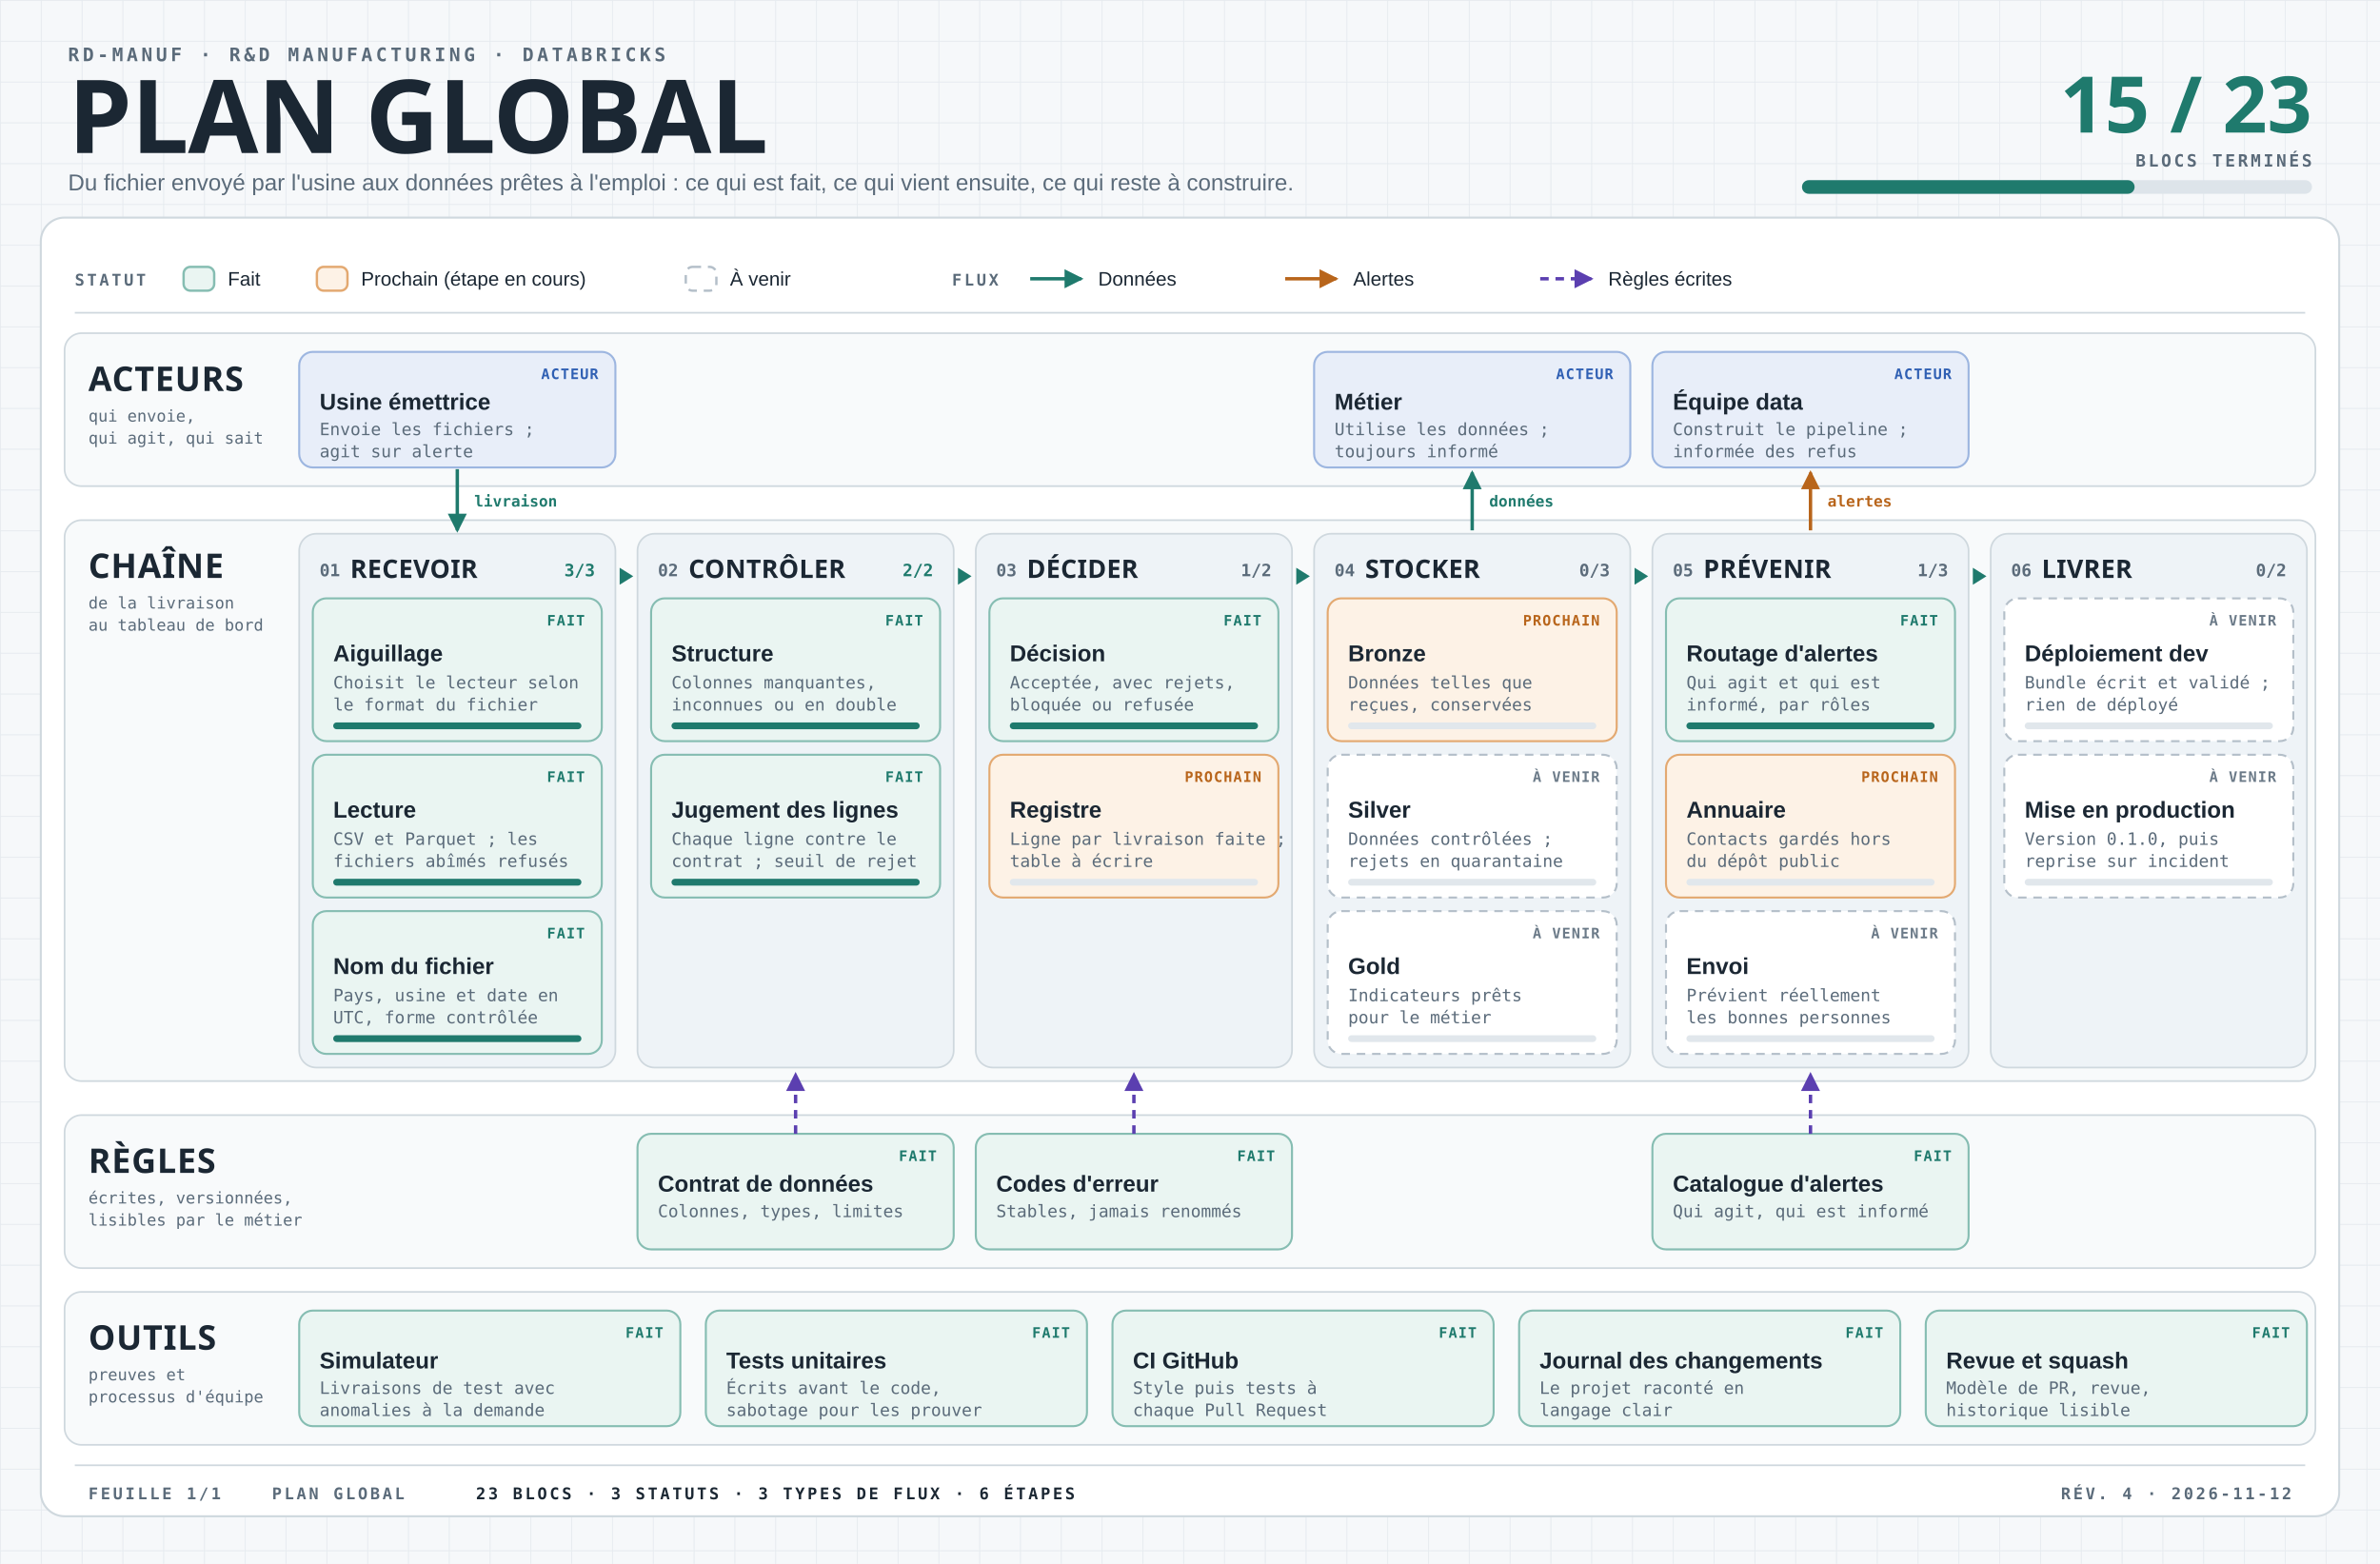
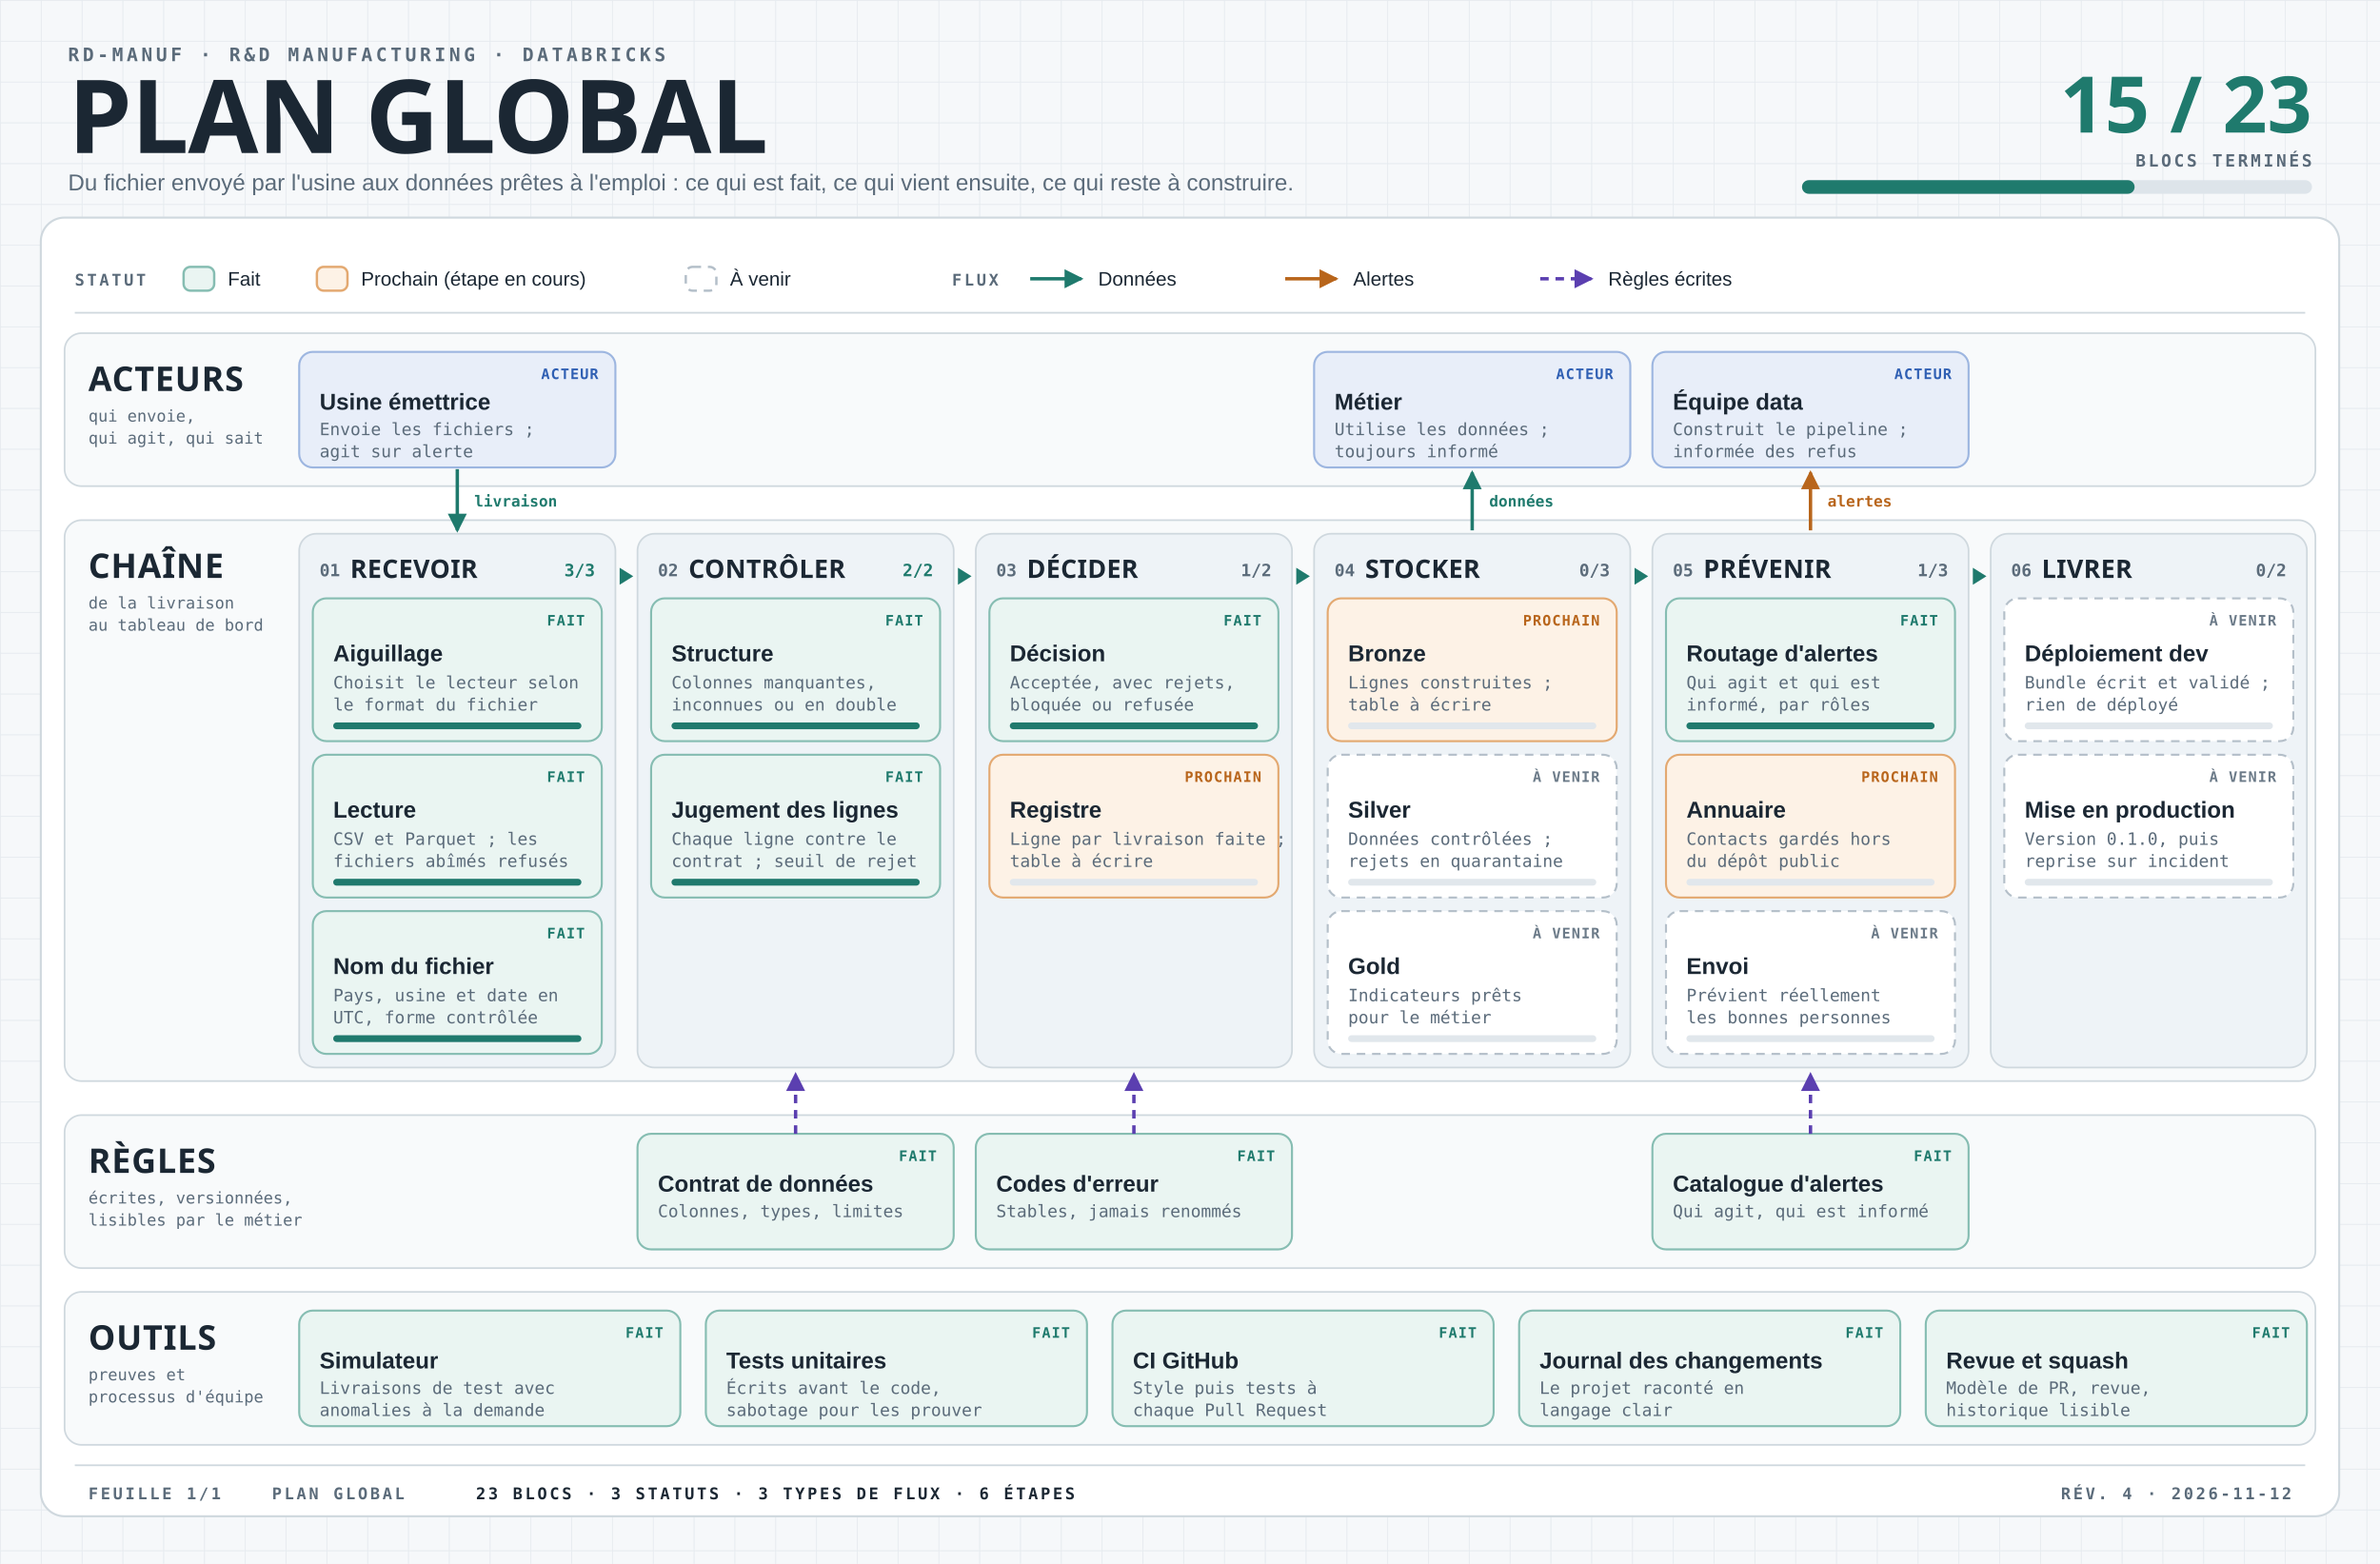
<svg xmlns="http://www.w3.org/2000/svg" viewBox="0 0 1400 920" width="1400" height="920" role="img" aria-labelledby="t d">
  <defs>
    <pattern id="grille" width="24" height="24" patternUnits="userSpaceOnUse">
      <path d="M24 0H0V24" fill="none" stroke="#e6ebef" stroke-width="1" />
    </pattern>
    <marker id="fd" viewBox="0 0 10 10" refX="8" refY="5" markerWidth="7" markerHeight="7" orient="auto-start-reverse">
      <path d="M1 1L9 5L1 9z" fill="#1f7a6d" />
    </marker>
    <marker id="fa" viewBox="0 0 10 10" refX="8" refY="5" markerWidth="7" markerHeight="7" orient="auto-start-reverse">
      <path d="M1 1L9 5L1 9z" fill="#b8651b" />
    </marker>
    <marker id="fr" viewBox="0 0 10 10" refX="8" refY="5" markerWidth="7" markerHeight="7" orient="auto-start-reverse">
      <path d="M1 1L9 5L1 9z" fill="#5b3fb0" />
    </marker>
  </defs>
  <rect x="0" y="0" width="1400" height="920" rx="0" fill="#f6f8fa" />
  <rect x="0" y="0" width="1400" height="920" rx="0" fill="url(#grille)" />
  <text x="40" y="36" font-family="ui-monospace,SFMono-Regular,Menlo,Consolas,'DejaVu Sans Mono',monospace" font-size="11" font-weight="600" fill="#5b6b7a" text-anchor="start" letter-spacing="2">RD-MANUF  ·  R&amp;D MANUFACTURING  ·  DATABRICKS</text>
  <text x="40" y="90" font-family="'Bebas Neue','Oswald','Arial Narrow','Helvetica Neue Condensed',Impact,sans-serif" font-size="60" font-weight="800" fill="#1b2733" text-anchor="start" letter-spacing="-0.5">PLAN GLOBAL</text>
  <text x="40" y="112" font-family="'Segoe UI','Helvetica Neue',Arial,sans-serif" font-size="13.5" font-weight="400" fill="#5b6b7a" text-anchor="start">Du fichier envoyé par l'usine aux données prêtes à l'emploi : ce qui est fait, ce qui vient ensuite, ce qui reste à construire.</text>
  <text x="1360" y="78" font-family="'Bebas Neue','Oswald','Arial Narrow','Helvetica Neue Condensed',Impact,sans-serif" font-size="46" font-weight="800" fill="#1f7a6d" text-anchor="end">15 / 23</text>
  <text x="1360" y="98" font-family="ui-monospace,SFMono-Regular,Menlo,Consolas,'DejaVu Sans Mono',monospace" font-size="10" font-weight="600" fill="#5b6b7a" text-anchor="end" letter-spacing="1.5">BLOCS TERMINÉS</text>
  <rect x="1060" y="106" width="300" height="8" rx="4" fill="#dde4ea" />
  <rect x="1060" y="106" width="195.652" height="8" rx="4" fill="#1f7a6d" />
  <rect x="24" y="128" width="1352" height="764" rx="14" fill="#ffffff" stroke="#cfd8de" stroke-width="1.2" />
  <text x="44" y="168" font-family="ui-monospace,SFMono-Regular,Menlo,Consolas,'DejaVu Sans Mono',monospace" font-size="9.5" font-weight="700" fill="#5b6b7a" text-anchor="start" letter-spacing="1.5">STATUT</text>
  <rect x="108" y="157" width="18" height="14" rx="4" fill="#eaf5f2" stroke="#86bdb2" stroke-width="1.4" />
  <text x="134" y="168" font-family="'Segoe UI','Helvetica Neue',Arial,sans-serif" font-size="11.5" font-weight="500" fill="#1b2733" text-anchor="start">Fait</text>
  <rect x="186.4" y="157" width="18" height="14" rx="4" fill="#fdf2e6" stroke="#e3a971" stroke-width="1.4" />
  <text x="212.4" y="168" font-family="'Segoe UI','Helvetica Neue',Arial,sans-serif" font-size="11.5" font-weight="500" fill="#1b2733" text-anchor="start">Prochain (étape en cours)</text>
  <rect x="403.4" y="157" width="18" height="14" rx="4" fill="#ffffff" stroke="#b4bfc9" stroke-width="1.4" stroke-dasharray="5 4" />
  <text x="429.4" y="168" font-family="'Segoe UI','Helvetica Neue',Arial,sans-serif" font-size="11.5" font-weight="500" fill="#1b2733" text-anchor="start">À venir</text>
  <text x="560" y="168" font-family="ui-monospace,SFMono-Regular,Menlo,Consolas,'DejaVu Sans Mono',monospace" font-size="9.5" font-weight="700" fill="#5b6b7a" text-anchor="start" letter-spacing="1.5">FLUX</text>
  <line x1="606" y1="164" x2="636" y2="164" stroke="#1f7a6d" stroke-width="2" marker-end="url(#fd)" />
  <text x="646" y="168" font-family="'Segoe UI','Helvetica Neue',Arial,sans-serif" font-size="11.5" font-weight="500" fill="#1b2733" text-anchor="start">Données</text>
  <line x1="756" y1="164" x2="786" y2="164" stroke="#b8651b" stroke-width="2" marker-end="url(#fa)" />
  <text x="796" y="168" font-family="'Segoe UI','Helvetica Neue',Arial,sans-serif" font-size="11.5" font-weight="500" fill="#1b2733" text-anchor="start">Alertes</text>
  <line x1="906" y1="164" x2="936" y2="164" stroke="#5b3fb0" stroke-width="2" stroke-dasharray="5 4" marker-end="url(#fr)" />
  <text x="946" y="168" font-family="'Segoe UI','Helvetica Neue',Arial,sans-serif" font-size="11.5" font-weight="500" fill="#1b2733" text-anchor="start">Règles écrites</text>
  <line x1="44" y1="184" x2="1356" y2="184" stroke="#cfd8de" stroke-width="1" />
  <rect x="38" y="196" width="1324" height="90" rx="10" fill="#f8fafb" stroke="#cfd8de" stroke-width="1" />
  <text x="52" y="230" font-family="'Bebas Neue','Oswald','Arial Narrow','Helvetica Neue Condensed',Impact,sans-serif" font-size="20" font-weight="800" fill="#1b2733" text-anchor="start" letter-spacing="0.5">ACTEURS</text>
  <text x="52" y="248" font-family="ui-monospace,SFMono-Regular,Menlo,Consolas,'DejaVu Sans Mono',monospace" font-size="9.5" font-weight="400" fill="#5b6b7a" text-anchor="start">qui envoie,</text>
  <text x="52" y="261" font-family="ui-monospace,SFMono-Regular,Menlo,Consolas,'DejaVu Sans Mono',monospace" font-size="9.5" font-weight="400" fill="#5b6b7a" text-anchor="start">qui agit, qui sait</text>
  <rect x="38" y="306" width="1324" height="330" rx="10" fill="#f8fafb" stroke="#cfd8de" stroke-width="1" />
  <text x="52" y="340" font-family="'Bebas Neue','Oswald','Arial Narrow','Helvetica Neue Condensed',Impact,sans-serif" font-size="20" font-weight="800" fill="#1b2733" text-anchor="start" letter-spacing="0.5">CHAÎNE</text>
  <text x="52" y="358" font-family="ui-monospace,SFMono-Regular,Menlo,Consolas,'DejaVu Sans Mono',monospace" font-size="9.5" font-weight="400" fill="#5b6b7a" text-anchor="start">de la livraison</text>
  <text x="52" y="371" font-family="ui-monospace,SFMono-Regular,Menlo,Consolas,'DejaVu Sans Mono',monospace" font-size="9.5" font-weight="400" fill="#5b6b7a" text-anchor="start">au tableau de bord</text>
  <rect x="38" y="656" width="1324" height="90" rx="10" fill="#f8fafb" stroke="#cfd8de" stroke-width="1" />
  <text x="52" y="690" font-family="'Bebas Neue','Oswald','Arial Narrow','Helvetica Neue Condensed',Impact,sans-serif" font-size="20" font-weight="800" fill="#1b2733" text-anchor="start" letter-spacing="0.5">RÈGLES</text>
  <text x="52" y="708" font-family="ui-monospace,SFMono-Regular,Menlo,Consolas,'DejaVu Sans Mono',monospace" font-size="9.5" font-weight="400" fill="#5b6b7a" text-anchor="start">écrites, versionnées,</text>
  <text x="52" y="721" font-family="ui-monospace,SFMono-Regular,Menlo,Consolas,'DejaVu Sans Mono',monospace" font-size="9.5" font-weight="400" fill="#5b6b7a" text-anchor="start">lisibles par le métier</text>
  <rect x="38" y="760" width="1324" height="90" rx="10" fill="#f8fafb" stroke="#cfd8de" stroke-width="1" />
  <text x="52" y="794" font-family="'Bebas Neue','Oswald','Arial Narrow','Helvetica Neue Condensed',Impact,sans-serif" font-size="20" font-weight="800" fill="#1b2733" text-anchor="start" letter-spacing="0.5">OUTILS</text>
  <text x="52" y="812" font-family="ui-monospace,SFMono-Regular,Menlo,Consolas,'DejaVu Sans Mono',monospace" font-size="9.5" font-weight="400" fill="#5b6b7a" text-anchor="start">preuves et</text>
  <text x="52" y="825" font-family="ui-monospace,SFMono-Regular,Menlo,Consolas,'DejaVu Sans Mono',monospace" font-size="9.5" font-weight="400" fill="#5b6b7a" text-anchor="start">processus d'équipe</text>
  <rect x="176" y="314" width="186" height="314" rx="10" fill="#eef3f7" stroke="#cfd8de" stroke-width="1" />
  <text x="188" y="339" font-family="ui-monospace,SFMono-Regular,Menlo,Consolas,'DejaVu Sans Mono',monospace" font-size="10" font-weight="600" fill="#5b6b7a" text-anchor="start">01</text>
  <text x="206" y="340" font-family="'Bebas Neue','Oswald','Arial Narrow','Helvetica Neue Condensed',Impact,sans-serif" font-size="15" font-weight="800" fill="#1b2733" text-anchor="start" letter-spacing="0.2">RECEVOIR</text>
  <text x="350" y="339" font-family="ui-monospace,SFMono-Regular,Menlo,Consolas,'DejaVu Sans Mono',monospace" font-size="10" font-weight="700" fill="#1f7a6d" text-anchor="end">3/3</text>
  <rect x="184" y="352" width="170" height="84" rx="8" fill="#eaf5f2" stroke="#86bdb2" stroke-width="1.2" />
  <text x="344" y="368" font-family="ui-monospace,SFMono-Regular,Menlo,Consolas,'DejaVu Sans Mono',monospace" font-size="8.5" font-weight="700" fill="#1f7a6d" text-anchor="end" letter-spacing="0.6">FAIT</text>
  <text x="196" y="389" font-family="'Segoe UI','Helvetica Neue',Arial,sans-serif" font-size="13.5" font-weight="700" fill="#1b2733" text-anchor="start">Aiguillage</text>
  <text x="196" y="405" font-family="ui-monospace,SFMono-Regular,Menlo,Consolas,'DejaVu Sans Mono',monospace" font-size="10" font-weight="400" fill="#5b6b7a" text-anchor="start">Choisit le lecteur selon</text>
  <text x="196" y="418" font-family="ui-monospace,SFMono-Regular,Menlo,Consolas,'DejaVu Sans Mono',monospace" font-size="10" font-weight="400" fill="#5b6b7a" text-anchor="start">le format du fichier</text>
  <rect x="196" y="425" width="146" height="4" rx="2" fill="#e1e7ec" />
  <rect x="196" y="425" width="146" height="4" rx="2" fill="#1f7a6d" />
  <rect x="184" y="444" width="170" height="84" rx="8" fill="#eaf5f2" stroke="#86bdb2" stroke-width="1.2" />
  <text x="344" y="460" font-family="ui-monospace,SFMono-Regular,Menlo,Consolas,'DejaVu Sans Mono',monospace" font-size="8.5" font-weight="700" fill="#1f7a6d" text-anchor="end" letter-spacing="0.6">FAIT</text>
  <text x="196" y="481" font-family="'Segoe UI','Helvetica Neue',Arial,sans-serif" font-size="13.5" font-weight="700" fill="#1b2733" text-anchor="start">Lecture</text>
  <text x="196" y="497" font-family="ui-monospace,SFMono-Regular,Menlo,Consolas,'DejaVu Sans Mono',monospace" font-size="10" font-weight="400" fill="#5b6b7a" text-anchor="start">CSV et Parquet ; les</text>
  <text x="196" y="510" font-family="ui-monospace,SFMono-Regular,Menlo,Consolas,'DejaVu Sans Mono',monospace" font-size="10" font-weight="400" fill="#5b6b7a" text-anchor="start">fichiers abîmés refusés</text>
  <rect x="196" y="517" width="146" height="4" rx="2" fill="#e1e7ec" />
  <rect x="196" y="517" width="146" height="4" rx="2" fill="#1f7a6d" />
  <rect x="184" y="536" width="170" height="84" rx="8" fill="#eaf5f2" stroke="#86bdb2" stroke-width="1.2" />
  <text x="344" y="552" font-family="ui-monospace,SFMono-Regular,Menlo,Consolas,'DejaVu Sans Mono',monospace" font-size="8.5" font-weight="700" fill="#1f7a6d" text-anchor="end" letter-spacing="0.6">FAIT</text>
  <text x="196" y="573" font-family="'Segoe UI','Helvetica Neue',Arial,sans-serif" font-size="13.5" font-weight="700" fill="#1b2733" text-anchor="start">Nom du fichier</text>
  <text x="196" y="589" font-family="ui-monospace,SFMono-Regular,Menlo,Consolas,'DejaVu Sans Mono',monospace" font-size="10" font-weight="400" fill="#5b6b7a" text-anchor="start">Pays, usine et date en</text>
  <text x="196" y="602" font-family="ui-monospace,SFMono-Regular,Menlo,Consolas,'DejaVu Sans Mono',monospace" font-size="10" font-weight="400" fill="#5b6b7a" text-anchor="start">UTC, forme contrôlée</text>
  <rect x="196" y="609" width="146" height="4" rx="2" fill="#e1e7ec" />
  <rect x="196" y="609" width="146" height="4" rx="2" fill="#1f7a6d" />
  <path d="M364.5 334 L372.5 339 L364.5 344z" fill="#1f7a6d" />
  <rect x="375" y="314" width="186" height="314" rx="10" fill="#eef3f7" stroke="#cfd8de" stroke-width="1" />
  <text x="387" y="339" font-family="ui-monospace,SFMono-Regular,Menlo,Consolas,'DejaVu Sans Mono',monospace" font-size="10" font-weight="600" fill="#5b6b7a" text-anchor="start">02</text>
  <text x="405" y="340" font-family="'Bebas Neue','Oswald','Arial Narrow','Helvetica Neue Condensed',Impact,sans-serif" font-size="15" font-weight="800" fill="#1b2733" text-anchor="start" letter-spacing="0.2">CONTRÔLER</text>
  <text x="549" y="339" font-family="ui-monospace,SFMono-Regular,Menlo,Consolas,'DejaVu Sans Mono',monospace" font-size="10" font-weight="700" fill="#1f7a6d" text-anchor="end">2/2</text>
  <rect x="383" y="352" width="170" height="84" rx="8" fill="#eaf5f2" stroke="#86bdb2" stroke-width="1.2" />
  <text x="543" y="368" font-family="ui-monospace,SFMono-Regular,Menlo,Consolas,'DejaVu Sans Mono',monospace" font-size="8.5" font-weight="700" fill="#1f7a6d" text-anchor="end" letter-spacing="0.6">FAIT</text>
  <text x="395" y="389" font-family="'Segoe UI','Helvetica Neue',Arial,sans-serif" font-size="13.5" font-weight="700" fill="#1b2733" text-anchor="start">Structure</text>
  <text x="395" y="405" font-family="ui-monospace,SFMono-Regular,Menlo,Consolas,'DejaVu Sans Mono',monospace" font-size="10" font-weight="400" fill="#5b6b7a" text-anchor="start">Colonnes manquantes,</text>
  <text x="395" y="418" font-family="ui-monospace,SFMono-Regular,Menlo,Consolas,'DejaVu Sans Mono',monospace" font-size="10" font-weight="400" fill="#5b6b7a" text-anchor="start">inconnues ou en double</text>
  <rect x="395" y="425" width="146" height="4" rx="2" fill="#e1e7ec" />
  <rect x="395" y="425" width="146" height="4" rx="2" fill="#1f7a6d" />
  <rect x="383" y="444" width="170" height="84" rx="8" fill="#eaf5f2" stroke="#86bdb2" stroke-width="1.2" />
  <text x="543" y="460" font-family="ui-monospace,SFMono-Regular,Menlo,Consolas,'DejaVu Sans Mono',monospace" font-size="8.5" font-weight="700" fill="#1f7a6d" text-anchor="end" letter-spacing="0.6">FAIT</text>
  <text x="395" y="481" font-family="'Segoe UI','Helvetica Neue',Arial,sans-serif" font-size="13.5" font-weight="700" fill="#1b2733" text-anchor="start">Jugement des lignes</text>
  <text x="395" y="497" font-family="ui-monospace,SFMono-Regular,Menlo,Consolas,'DejaVu Sans Mono',monospace" font-size="10" font-weight="400" fill="#5b6b7a" text-anchor="start">Chaque ligne contre le</text>
  <text x="395" y="510" font-family="ui-monospace,SFMono-Regular,Menlo,Consolas,'DejaVu Sans Mono',monospace" font-size="10" font-weight="400" fill="#5b6b7a" text-anchor="start">contrat ; seuil de rejet</text>
  <rect x="395" y="517" width="146" height="4" rx="2" fill="#e1e7ec" />
  <rect x="395" y="517" width="146" height="4" rx="2" fill="#1f7a6d" />
  <path d="M563.5 334 L571.5 339 L563.5 344z" fill="#1f7a6d" />
  <rect x="574" y="314" width="186" height="314" rx="10" fill="#eef3f7" stroke="#cfd8de" stroke-width="1" />
  <text x="586" y="339" font-family="ui-monospace,SFMono-Regular,Menlo,Consolas,'DejaVu Sans Mono',monospace" font-size="10" font-weight="600" fill="#5b6b7a" text-anchor="start">03</text>
  <text x="604" y="340" font-family="'Bebas Neue','Oswald','Arial Narrow','Helvetica Neue Condensed',Impact,sans-serif" font-size="15" font-weight="800" fill="#1b2733" text-anchor="start" letter-spacing="0.2">DÉCIDER</text>
  <text x="748" y="339" font-family="ui-monospace,SFMono-Regular,Menlo,Consolas,'DejaVu Sans Mono',monospace" font-size="10" font-weight="700" fill="#5b6b7a" text-anchor="end">1/2</text>
  <rect x="582" y="352" width="170" height="84" rx="8" fill="#eaf5f2" stroke="#86bdb2" stroke-width="1.2" />
  <text x="742" y="368" font-family="ui-monospace,SFMono-Regular,Menlo,Consolas,'DejaVu Sans Mono',monospace" font-size="8.5" font-weight="700" fill="#1f7a6d" text-anchor="end" letter-spacing="0.6">FAIT</text>
  <text x="594" y="389" font-family="'Segoe UI','Helvetica Neue',Arial,sans-serif" font-size="13.5" font-weight="700" fill="#1b2733" text-anchor="start">Décision</text>
  <text x="594" y="405" font-family="ui-monospace,SFMono-Regular,Menlo,Consolas,'DejaVu Sans Mono',monospace" font-size="10" font-weight="400" fill="#5b6b7a" text-anchor="start">Acceptée, avec rejets,</text>
  <text x="594" y="418" font-family="ui-monospace,SFMono-Regular,Menlo,Consolas,'DejaVu Sans Mono',monospace" font-size="10" font-weight="400" fill="#5b6b7a" text-anchor="start">bloquée ou refusée</text>
  <rect x="594" y="425" width="146" height="4" rx="2" fill="#e1e7ec" />
  <rect x="594" y="425" width="146" height="4" rx="2" fill="#1f7a6d" />
  <rect x="582" y="444" width="170" height="84" rx="8" fill="#fdf2e6" stroke="#e3a971" stroke-width="1.2" />
  <text x="742" y="460" font-family="ui-monospace,SFMono-Regular,Menlo,Consolas,'DejaVu Sans Mono',monospace" font-size="8.5" font-weight="700" fill="#b8651b" text-anchor="end" letter-spacing="0.6">PROCHAIN</text>
  <text x="594" y="481" font-family="'Segoe UI','Helvetica Neue',Arial,sans-serif" font-size="13.5" font-weight="700" fill="#1b2733" text-anchor="start">Registre</text>
  <text x="594" y="497" font-family="ui-monospace,SFMono-Regular,Menlo,Consolas,'DejaVu Sans Mono',monospace" font-size="10" font-weight="400" fill="#5b6b7a" text-anchor="start">Ligne par livraison faite ;</text>
  <text x="594" y="510" font-family="ui-monospace,SFMono-Regular,Menlo,Consolas,'DejaVu Sans Mono',monospace" font-size="10" font-weight="400" fill="#5b6b7a" text-anchor="start">table à écrire</text>
  <rect x="594" y="517" width="146" height="4" rx="2" fill="#e1e7ec" />
  <path d="M762.5 334 L770.5 339 L762.5 344z" fill="#1f7a6d" />
  <rect x="773" y="314" width="186" height="314" rx="10" fill="#eef3f7" stroke="#cfd8de" stroke-width="1" />
  <text x="785" y="339" font-family="ui-monospace,SFMono-Regular,Menlo,Consolas,'DejaVu Sans Mono',monospace" font-size="10" font-weight="600" fill="#5b6b7a" text-anchor="start">04</text>
  <text x="803" y="340" font-family="'Bebas Neue','Oswald','Arial Narrow','Helvetica Neue Condensed',Impact,sans-serif" font-size="15" font-weight="800" fill="#1b2733" text-anchor="start" letter-spacing="0.2">STOCKER</text>
  <text x="947" y="339" font-family="ui-monospace,SFMono-Regular,Menlo,Consolas,'DejaVu Sans Mono',monospace" font-size="10" font-weight="700" fill="#5b6b7a" text-anchor="end">0/3</text>
  <rect x="781" y="352" width="170" height="84" rx="8" fill="#fdf2e6" stroke="#e3a971" stroke-width="1.2" />
  <text x="941" y="368" font-family="ui-monospace,SFMono-Regular,Menlo,Consolas,'DejaVu Sans Mono',monospace" font-size="8.5" font-weight="700" fill="#b8651b" text-anchor="end" letter-spacing="0.6">PROCHAIN</text>
  <text x="793" y="389" font-family="'Segoe UI','Helvetica Neue',Arial,sans-serif" font-size="13.5" font-weight="700" fill="#1b2733" text-anchor="start">Bronze</text>
-   <text x="793" y="405" font-family="ui-monospace,SFMono-Regular,Menlo,Consolas,'DejaVu Sans Mono',monospace" font-size="10" font-weight="400" fill="#5b6b7a" text-anchor="start">Données telles que</text>
-   <text x="793" y="418" font-family="ui-monospace,SFMono-Regular,Menlo,Consolas,'DejaVu Sans Mono',monospace" font-size="10" font-weight="400" fill="#5b6b7a" text-anchor="start">reçues, conservées</text>
+   <text x="793" y="405" font-family="ui-monospace,SFMono-Regular,Menlo,Consolas,'DejaVu Sans Mono',monospace" font-size="10" font-weight="400" fill="#5b6b7a" text-anchor="start">Lignes construites ;</text>
+   <text x="793" y="418" font-family="ui-monospace,SFMono-Regular,Menlo,Consolas,'DejaVu Sans Mono',monospace" font-size="10" font-weight="400" fill="#5b6b7a" text-anchor="start">table à écrire</text>
  <rect x="793" y="425" width="146" height="4" rx="2" fill="#e1e7ec" />
  <rect x="781" y="444" width="170" height="84" rx="8" fill="#ffffff" stroke="#b4bfc9" stroke-width="1.2" stroke-dasharray="5 4" />
  <text x="941" y="460" font-family="ui-monospace,SFMono-Regular,Menlo,Consolas,'DejaVu Sans Mono',monospace" font-size="8.5" font-weight="700" fill="#6b7a88" text-anchor="end" letter-spacing="0.6">À VENIR</text>
  <text x="793" y="481" font-family="'Segoe UI','Helvetica Neue',Arial,sans-serif" font-size="13.5" font-weight="700" fill="#1b2733" text-anchor="start">Silver</text>
  <text x="793" y="497" font-family="ui-monospace,SFMono-Regular,Menlo,Consolas,'DejaVu Sans Mono',monospace" font-size="10" font-weight="400" fill="#5b6b7a" text-anchor="start">Données contrôlées ;</text>
  <text x="793" y="510" font-family="ui-monospace,SFMono-Regular,Menlo,Consolas,'DejaVu Sans Mono',monospace" font-size="10" font-weight="400" fill="#5b6b7a" text-anchor="start">rejets en quarantaine</text>
  <rect x="793" y="517" width="146" height="4" rx="2" fill="#e1e7ec" />
  <rect x="781" y="536" width="170" height="84" rx="8" fill="#ffffff" stroke="#b4bfc9" stroke-width="1.2" stroke-dasharray="5 4" />
  <text x="941" y="552" font-family="ui-monospace,SFMono-Regular,Menlo,Consolas,'DejaVu Sans Mono',monospace" font-size="8.5" font-weight="700" fill="#6b7a88" text-anchor="end" letter-spacing="0.6">À VENIR</text>
  <text x="793" y="573" font-family="'Segoe UI','Helvetica Neue',Arial,sans-serif" font-size="13.5" font-weight="700" fill="#1b2733" text-anchor="start">Gold</text>
  <text x="793" y="589" font-family="ui-monospace,SFMono-Regular,Menlo,Consolas,'DejaVu Sans Mono',monospace" font-size="10" font-weight="400" fill="#5b6b7a" text-anchor="start">Indicateurs prêts</text>
  <text x="793" y="602" font-family="ui-monospace,SFMono-Regular,Menlo,Consolas,'DejaVu Sans Mono',monospace" font-size="10" font-weight="400" fill="#5b6b7a" text-anchor="start">pour le métier</text>
  <rect x="793" y="609" width="146" height="4" rx="2" fill="#e1e7ec" />
  <path d="M961.5 334 L969.5 339 L961.5 344z" fill="#1f7a6d" />
  <rect x="972" y="314" width="186" height="314" rx="10" fill="#eef3f7" stroke="#cfd8de" stroke-width="1" />
  <text x="984" y="339" font-family="ui-monospace,SFMono-Regular,Menlo,Consolas,'DejaVu Sans Mono',monospace" font-size="10" font-weight="600" fill="#5b6b7a" text-anchor="start">05</text>
  <text x="1002" y="340" font-family="'Bebas Neue','Oswald','Arial Narrow','Helvetica Neue Condensed',Impact,sans-serif" font-size="15" font-weight="800" fill="#1b2733" text-anchor="start" letter-spacing="0.2">PRÉVENIR</text>
  <text x="1146" y="339" font-family="ui-monospace,SFMono-Regular,Menlo,Consolas,'DejaVu Sans Mono',monospace" font-size="10" font-weight="700" fill="#5b6b7a" text-anchor="end">1/3</text>
  <rect x="980" y="352" width="170" height="84" rx="8" fill="#eaf5f2" stroke="#86bdb2" stroke-width="1.2" />
  <text x="1140" y="368" font-family="ui-monospace,SFMono-Regular,Menlo,Consolas,'DejaVu Sans Mono',monospace" font-size="8.5" font-weight="700" fill="#1f7a6d" text-anchor="end" letter-spacing="0.6">FAIT</text>
  <text x="992" y="389" font-family="'Segoe UI','Helvetica Neue',Arial,sans-serif" font-size="13.5" font-weight="700" fill="#1b2733" text-anchor="start">Routage d'alertes</text>
  <text x="992" y="405" font-family="ui-monospace,SFMono-Regular,Menlo,Consolas,'DejaVu Sans Mono',monospace" font-size="10" font-weight="400" fill="#5b6b7a" text-anchor="start">Qui agit et qui est</text>
  <text x="992" y="418" font-family="ui-monospace,SFMono-Regular,Menlo,Consolas,'DejaVu Sans Mono',monospace" font-size="10" font-weight="400" fill="#5b6b7a" text-anchor="start">informé, par rôles</text>
  <rect x="992" y="425" width="146" height="4" rx="2" fill="#e1e7ec" />
  <rect x="992" y="425" width="146" height="4" rx="2" fill="#1f7a6d" />
  <rect x="980" y="444" width="170" height="84" rx="8" fill="#fdf2e6" stroke="#e3a971" stroke-width="1.2" />
  <text x="1140" y="460" font-family="ui-monospace,SFMono-Regular,Menlo,Consolas,'DejaVu Sans Mono',monospace" font-size="8.5" font-weight="700" fill="#b8651b" text-anchor="end" letter-spacing="0.6">PROCHAIN</text>
  <text x="992" y="481" font-family="'Segoe UI','Helvetica Neue',Arial,sans-serif" font-size="13.5" font-weight="700" fill="#1b2733" text-anchor="start">Annuaire</text>
  <text x="992" y="497" font-family="ui-monospace,SFMono-Regular,Menlo,Consolas,'DejaVu Sans Mono',monospace" font-size="10" font-weight="400" fill="#5b6b7a" text-anchor="start">Contacts gardés hors</text>
  <text x="992" y="510" font-family="ui-monospace,SFMono-Regular,Menlo,Consolas,'DejaVu Sans Mono',monospace" font-size="10" font-weight="400" fill="#5b6b7a" text-anchor="start">du dépôt public</text>
  <rect x="992" y="517" width="146" height="4" rx="2" fill="#e1e7ec" />
  <rect x="980" y="536" width="170" height="84" rx="8" fill="#ffffff" stroke="#b4bfc9" stroke-width="1.2" stroke-dasharray="5 4" />
  <text x="1140" y="552" font-family="ui-monospace,SFMono-Regular,Menlo,Consolas,'DejaVu Sans Mono',monospace" font-size="8.5" font-weight="700" fill="#6b7a88" text-anchor="end" letter-spacing="0.6">À VENIR</text>
  <text x="992" y="573" font-family="'Segoe UI','Helvetica Neue',Arial,sans-serif" font-size="13.5" font-weight="700" fill="#1b2733" text-anchor="start">Envoi</text>
  <text x="992" y="589" font-family="ui-monospace,SFMono-Regular,Menlo,Consolas,'DejaVu Sans Mono',monospace" font-size="10" font-weight="400" fill="#5b6b7a" text-anchor="start">Prévient réellement</text>
  <text x="992" y="602" font-family="ui-monospace,SFMono-Regular,Menlo,Consolas,'DejaVu Sans Mono',monospace" font-size="10" font-weight="400" fill="#5b6b7a" text-anchor="start">les bonnes personnes</text>
  <rect x="992" y="609" width="146" height="4" rx="2" fill="#e1e7ec" />
  <path d="M1160.5 334 L1168.5 339 L1160.5 344z" fill="#1f7a6d" />
  <rect x="1171" y="314" width="186" height="314" rx="10" fill="#eef3f7" stroke="#cfd8de" stroke-width="1" />
  <text x="1183" y="339" font-family="ui-monospace,SFMono-Regular,Menlo,Consolas,'DejaVu Sans Mono',monospace" font-size="10" font-weight="600" fill="#5b6b7a" text-anchor="start">06</text>
  <text x="1201" y="340" font-family="'Bebas Neue','Oswald','Arial Narrow','Helvetica Neue Condensed',Impact,sans-serif" font-size="15" font-weight="800" fill="#1b2733" text-anchor="start" letter-spacing="0.2">LIVRER</text>
  <text x="1345" y="339" font-family="ui-monospace,SFMono-Regular,Menlo,Consolas,'DejaVu Sans Mono',monospace" font-size="10" font-weight="700" fill="#5b6b7a" text-anchor="end">0/2</text>
  <rect x="1179" y="352" width="170" height="84" rx="8" fill="#ffffff" stroke="#b4bfc9" stroke-width="1.2" stroke-dasharray="5 4" />
  <text x="1339" y="368" font-family="ui-monospace,SFMono-Regular,Menlo,Consolas,'DejaVu Sans Mono',monospace" font-size="8.5" font-weight="700" fill="#6b7a88" text-anchor="end" letter-spacing="0.6">À VENIR</text>
  <text x="1191" y="389" font-family="'Segoe UI','Helvetica Neue',Arial,sans-serif" font-size="13.5" font-weight="700" fill="#1b2733" text-anchor="start">Déploiement dev</text>
  <text x="1191" y="405" font-family="ui-monospace,SFMono-Regular,Menlo,Consolas,'DejaVu Sans Mono',monospace" font-size="10" font-weight="400" fill="#5b6b7a" text-anchor="start">Bundle écrit et validé ;</text>
  <text x="1191" y="418" font-family="ui-monospace,SFMono-Regular,Menlo,Consolas,'DejaVu Sans Mono',monospace" font-size="10" font-weight="400" fill="#5b6b7a" text-anchor="start">rien de déployé</text>
  <rect x="1191" y="425" width="146" height="4" rx="2" fill="#e1e7ec" />
  <rect x="1179" y="444" width="170" height="84" rx="8" fill="#ffffff" stroke="#b4bfc9" stroke-width="1.2" stroke-dasharray="5 4" />
  <text x="1339" y="460" font-family="ui-monospace,SFMono-Regular,Menlo,Consolas,'DejaVu Sans Mono',monospace" font-size="8.5" font-weight="700" fill="#6b7a88" text-anchor="end" letter-spacing="0.6">À VENIR</text>
  <text x="1191" y="481" font-family="'Segoe UI','Helvetica Neue',Arial,sans-serif" font-size="13.5" font-weight="700" fill="#1b2733" text-anchor="start">Mise en production</text>
  <text x="1191" y="497" font-family="ui-monospace,SFMono-Regular,Menlo,Consolas,'DejaVu Sans Mono',monospace" font-size="10" font-weight="400" fill="#5b6b7a" text-anchor="start">Version 0.1.0, puis</text>
  <text x="1191" y="510" font-family="ui-monospace,SFMono-Regular,Menlo,Consolas,'DejaVu Sans Mono',monospace" font-size="10" font-weight="400" fill="#5b6b7a" text-anchor="start">reprise sur incident</text>
  <rect x="1191" y="517" width="146" height="4" rx="2" fill="#e1e7ec" />
  <rect x="176" y="207" width="186" height="68" rx="8" fill="#e8eef9" stroke="#9db6e0" stroke-width="1.2" />
  <text x="352" y="223" font-family="ui-monospace,SFMono-Regular,Menlo,Consolas,'DejaVu Sans Mono',monospace" font-size="8.5" font-weight="700" fill="#2f5fb3" text-anchor="end" letter-spacing="0.6">ACTEUR</text>
  <text x="188" y="241" font-family="'Segoe UI','Helvetica Neue',Arial,sans-serif" font-size="13.5" font-weight="700" fill="#1b2733" text-anchor="start">Usine émettrice</text>
  <text x="188" y="256" font-family="ui-monospace,SFMono-Regular,Menlo,Consolas,'DejaVu Sans Mono',monospace" font-size="10" font-weight="400" fill="#5b6b7a" text-anchor="start">Envoie les fichiers ;</text>
  <text x="188" y="269" font-family="ui-monospace,SFMono-Regular,Menlo,Consolas,'DejaVu Sans Mono',monospace" font-size="10" font-weight="400" fill="#5b6b7a" text-anchor="start">agit sur alerte</text>
  <rect x="773" y="207" width="186" height="68" rx="8" fill="#e8eef9" stroke="#9db6e0" stroke-width="1.2" />
  <text x="949" y="223" font-family="ui-monospace,SFMono-Regular,Menlo,Consolas,'DejaVu Sans Mono',monospace" font-size="8.5" font-weight="700" fill="#2f5fb3" text-anchor="end" letter-spacing="0.6">ACTEUR</text>
  <text x="785" y="241" font-family="'Segoe UI','Helvetica Neue',Arial,sans-serif" font-size="13.5" font-weight="700" fill="#1b2733" text-anchor="start">Métier</text>
  <text x="785" y="256" font-family="ui-monospace,SFMono-Regular,Menlo,Consolas,'DejaVu Sans Mono',monospace" font-size="10" font-weight="400" fill="#5b6b7a" text-anchor="start">Utilise les données ;</text>
  <text x="785" y="269" font-family="ui-monospace,SFMono-Regular,Menlo,Consolas,'DejaVu Sans Mono',monospace" font-size="10" font-weight="400" fill="#5b6b7a" text-anchor="start">toujours informé</text>
  <rect x="972" y="207" width="186" height="68" rx="8" fill="#e8eef9" stroke="#9db6e0" stroke-width="1.2" />
  <text x="1148" y="223" font-family="ui-monospace,SFMono-Regular,Menlo,Consolas,'DejaVu Sans Mono',monospace" font-size="8.5" font-weight="700" fill="#2f5fb3" text-anchor="end" letter-spacing="0.6">ACTEUR</text>
  <text x="984" y="241" font-family="'Segoe UI','Helvetica Neue',Arial,sans-serif" font-size="13.5" font-weight="700" fill="#1b2733" text-anchor="start">Équipe data</text>
  <text x="984" y="256" font-family="ui-monospace,SFMono-Regular,Menlo,Consolas,'DejaVu Sans Mono',monospace" font-size="10" font-weight="400" fill="#5b6b7a" text-anchor="start">Construit le pipeline ;</text>
  <text x="984" y="269" font-family="ui-monospace,SFMono-Regular,Menlo,Consolas,'DejaVu Sans Mono',monospace" font-size="10" font-weight="400" fill="#5b6b7a" text-anchor="start">informée des refus</text>
  <rect x="375" y="667" width="186" height="68" rx="8" fill="#eaf5f2" stroke="#86bdb2" stroke-width="1.2" />
  <text x="551" y="683" font-family="ui-monospace,SFMono-Regular,Menlo,Consolas,'DejaVu Sans Mono',monospace" font-size="8.5" font-weight="700" fill="#1f7a6d" text-anchor="end" letter-spacing="0.6">FAIT</text>
  <text x="387" y="701" font-family="'Segoe UI','Helvetica Neue',Arial,sans-serif" font-size="13.5" font-weight="700" fill="#1b2733" text-anchor="start">Contrat de données</text>
  <text x="387" y="716" font-family="ui-monospace,SFMono-Regular,Menlo,Consolas,'DejaVu Sans Mono',monospace" font-size="10" font-weight="400" fill="#5b6b7a" text-anchor="start">Colonnes, types, limites</text>
  <rect x="574" y="667" width="186" height="68" rx="8" fill="#eaf5f2" stroke="#86bdb2" stroke-width="1.2" />
  <text x="750" y="683" font-family="ui-monospace,SFMono-Regular,Menlo,Consolas,'DejaVu Sans Mono',monospace" font-size="8.5" font-weight="700" fill="#1f7a6d" text-anchor="end" letter-spacing="0.6">FAIT</text>
  <text x="586" y="701" font-family="'Segoe UI','Helvetica Neue',Arial,sans-serif" font-size="13.5" font-weight="700" fill="#1b2733" text-anchor="start">Codes d'erreur</text>
  <text x="586" y="716" font-family="ui-monospace,SFMono-Regular,Menlo,Consolas,'DejaVu Sans Mono',monospace" font-size="10" font-weight="400" fill="#5b6b7a" text-anchor="start">Stables, jamais renommés</text>
  <rect x="972" y="667" width="186" height="68" rx="8" fill="#eaf5f2" stroke="#86bdb2" stroke-width="1.2" />
  <text x="1148" y="683" font-family="ui-monospace,SFMono-Regular,Menlo,Consolas,'DejaVu Sans Mono',monospace" font-size="8.5" font-weight="700" fill="#1f7a6d" text-anchor="end" letter-spacing="0.6">FAIT</text>
  <text x="984" y="701" font-family="'Segoe UI','Helvetica Neue',Arial,sans-serif" font-size="13.5" font-weight="700" fill="#1b2733" text-anchor="start">Catalogue d'alertes</text>
  <text x="984" y="716" font-family="ui-monospace,SFMono-Regular,Menlo,Consolas,'DejaVu Sans Mono',monospace" font-size="10" font-weight="400" fill="#5b6b7a" text-anchor="start">Qui agit, qui est informé</text>
  <line x1="269.0" y1="276" x2="269.0" y2="312" stroke="#1f7a6d" stroke-width="2" marker-end="url(#fd)" />
  <line x1="866.0" y1="312" x2="866.0" y2="278" stroke="#1f7a6d" stroke-width="2" marker-end="url(#fd)" />
  <line x1="1065.0" y1="312" x2="1065.0" y2="278" stroke="#b8651b" stroke-width="2" marker-end="url(#fa)" />
  <line x1="468.0" y1="667" x2="468.0" y2="632" stroke="#5b3fb0" stroke-width="2" stroke-dasharray="5 4" marker-end="url(#fr)" />
  <line x1="667.0" y1="667" x2="667.0" y2="632" stroke="#5b3fb0" stroke-width="2" stroke-dasharray="5 4" marker-end="url(#fr)" />
  <line x1="1065.0" y1="667" x2="1065.0" y2="632" stroke="#5b3fb0" stroke-width="2" stroke-dasharray="5 4" marker-end="url(#fr)" />
  <text x="279.0" y="298" font-family="ui-monospace,SFMono-Regular,Menlo,Consolas,'DejaVu Sans Mono',monospace" font-size="9" font-weight="600" fill="#1f7a6d" text-anchor="start">livraison</text>
  <text x="876.0" y="298" font-family="ui-monospace,SFMono-Regular,Menlo,Consolas,'DejaVu Sans Mono',monospace" font-size="9" font-weight="600" fill="#1f7a6d" text-anchor="start">données</text>
  <text x="1075.0" y="298" font-family="ui-monospace,SFMono-Regular,Menlo,Consolas,'DejaVu Sans Mono',monospace" font-size="9" font-weight="600" fill="#b8651b" text-anchor="start">alertes</text>
  <rect x="176.0" y="771" width="224.2" height="68" rx="8" fill="#eaf5f2" stroke="#86bdb2" stroke-width="1.2" />
  <text x="390.2" y="787" font-family="ui-monospace,SFMono-Regular,Menlo,Consolas,'DejaVu Sans Mono',monospace" font-size="8.5" font-weight="700" fill="#1f7a6d" text-anchor="end" letter-spacing="0.6">FAIT</text>
  <text x="188.0" y="805" font-family="'Segoe UI','Helvetica Neue',Arial,sans-serif" font-size="13.5" font-weight="700" fill="#1b2733" text-anchor="start">Simulateur</text>
  <text x="188.0" y="820" font-family="ui-monospace,SFMono-Regular,Menlo,Consolas,'DejaVu Sans Mono',monospace" font-size="10" font-weight="400" fill="#5b6b7a" text-anchor="start">Livraisons de test avec</text>
  <text x="188.0" y="833" font-family="ui-monospace,SFMono-Regular,Menlo,Consolas,'DejaVu Sans Mono',monospace" font-size="10" font-weight="400" fill="#5b6b7a" text-anchor="start">anomalies à la demande</text>
  <rect x="415.2" y="771" width="224.2" height="68" rx="8" fill="#eaf5f2" stroke="#86bdb2" stroke-width="1.2" />
  <text x="629.4" y="787" font-family="ui-monospace,SFMono-Regular,Menlo,Consolas,'DejaVu Sans Mono',monospace" font-size="8.5" font-weight="700" fill="#1f7a6d" text-anchor="end" letter-spacing="0.6">FAIT</text>
  <text x="427.2" y="805" font-family="'Segoe UI','Helvetica Neue',Arial,sans-serif" font-size="13.5" font-weight="700" fill="#1b2733" text-anchor="start">Tests unitaires</text>
  <text x="427.2" y="820" font-family="ui-monospace,SFMono-Regular,Menlo,Consolas,'DejaVu Sans Mono',monospace" font-size="10" font-weight="400" fill="#5b6b7a" text-anchor="start">Écrits avant le code,</text>
  <text x="427.2" y="833" font-family="ui-monospace,SFMono-Regular,Menlo,Consolas,'DejaVu Sans Mono',monospace" font-size="10" font-weight="400" fill="#5b6b7a" text-anchor="start">sabotage pour les prouver</text>
  <rect x="654.4" y="771" width="224.2" height="68" rx="8" fill="#eaf5f2" stroke="#86bdb2" stroke-width="1.2" />
  <text x="868.6" y="787" font-family="ui-monospace,SFMono-Regular,Menlo,Consolas,'DejaVu Sans Mono',monospace" font-size="8.5" font-weight="700" fill="#1f7a6d" text-anchor="end" letter-spacing="0.6">FAIT</text>
  <text x="666.4" y="805" font-family="'Segoe UI','Helvetica Neue',Arial,sans-serif" font-size="13.5" font-weight="700" fill="#1b2733" text-anchor="start">CI GitHub</text>
  <text x="666.4" y="820" font-family="ui-monospace,SFMono-Regular,Menlo,Consolas,'DejaVu Sans Mono',monospace" font-size="10" font-weight="400" fill="#5b6b7a" text-anchor="start">Style puis tests à</text>
  <text x="666.4" y="833" font-family="ui-monospace,SFMono-Regular,Menlo,Consolas,'DejaVu Sans Mono',monospace" font-size="10" font-weight="400" fill="#5b6b7a" text-anchor="start">chaque Pull Request</text>
  <rect x="893.6" y="771" width="224.2" height="68" rx="8" fill="#eaf5f2" stroke="#86bdb2" stroke-width="1.2" />
  <text x="1107.8" y="787" font-family="ui-monospace,SFMono-Regular,Menlo,Consolas,'DejaVu Sans Mono',monospace" font-size="8.5" font-weight="700" fill="#1f7a6d" text-anchor="end" letter-spacing="0.6">FAIT</text>
  <text x="905.6" y="805" font-family="'Segoe UI','Helvetica Neue',Arial,sans-serif" font-size="13.5" font-weight="700" fill="#1b2733" text-anchor="start">Journal des changements</text>
  <text x="905.6" y="820" font-family="ui-monospace,SFMono-Regular,Menlo,Consolas,'DejaVu Sans Mono',monospace" font-size="10" font-weight="400" fill="#5b6b7a" text-anchor="start">Le projet raconté en</text>
  <text x="905.6" y="833" font-family="ui-monospace,SFMono-Regular,Menlo,Consolas,'DejaVu Sans Mono',monospace" font-size="10" font-weight="400" fill="#5b6b7a" text-anchor="start">langage clair</text>
  <rect x="1132.8" y="771" width="224.2" height="68" rx="8" fill="#eaf5f2" stroke="#86bdb2" stroke-width="1.2" />
  <text x="1347.0" y="787" font-family="ui-monospace,SFMono-Regular,Menlo,Consolas,'DejaVu Sans Mono',monospace" font-size="8.5" font-weight="700" fill="#1f7a6d" text-anchor="end" letter-spacing="0.6">FAIT</text>
  <text x="1144.8" y="805" font-family="'Segoe UI','Helvetica Neue',Arial,sans-serif" font-size="13.5" font-weight="700" fill="#1b2733" text-anchor="start">Revue et squash</text>
  <text x="1144.8" y="820" font-family="ui-monospace,SFMono-Regular,Menlo,Consolas,'DejaVu Sans Mono',monospace" font-size="10" font-weight="400" fill="#5b6b7a" text-anchor="start">Modèle de PR, revue,</text>
  <text x="1144.8" y="833" font-family="ui-monospace,SFMono-Regular,Menlo,Consolas,'DejaVu Sans Mono',monospace" font-size="10" font-weight="400" fill="#5b6b7a" text-anchor="start">historique lisible</text>
  <line x1="44" y1="862" x2="1356" y2="862" stroke="#cfd8de" stroke-width="1" />
  <text x="52" y="882" font-family="ui-monospace,SFMono-Regular,Menlo,Consolas,'DejaVu Sans Mono',monospace" font-size="9.5" font-weight="600" fill="#5b6b7a" text-anchor="start" letter-spacing="1.5">FEUILLE 1/1</text>
  <text x="160" y="882" font-family="ui-monospace,SFMono-Regular,Menlo,Consolas,'DejaVu Sans Mono',monospace" font-size="9.5" font-weight="600" fill="#5b6b7a" text-anchor="start" letter-spacing="1.5">PLAN GLOBAL</text>
  <text x="280" y="882" font-family="ui-monospace,SFMono-Regular,Menlo,Consolas,'DejaVu Sans Mono',monospace" font-size="9.5" font-weight="700" fill="#1b2733" text-anchor="start" letter-spacing="1.5">23 BLOCS  ·  3 STATUTS  ·  3 TYPES DE FLUX  ·  6 ÉTAPES</text>
  <text x="1348" y="882" font-family="ui-monospace,SFMono-Regular,Menlo,Consolas,'DejaVu Sans Mono',monospace" font-size="9.5" font-weight="600" fill="#5b6b7a" text-anchor="end" letter-spacing="1.5">RÉV. 4  ·  2026-11-12</text>
</svg>
